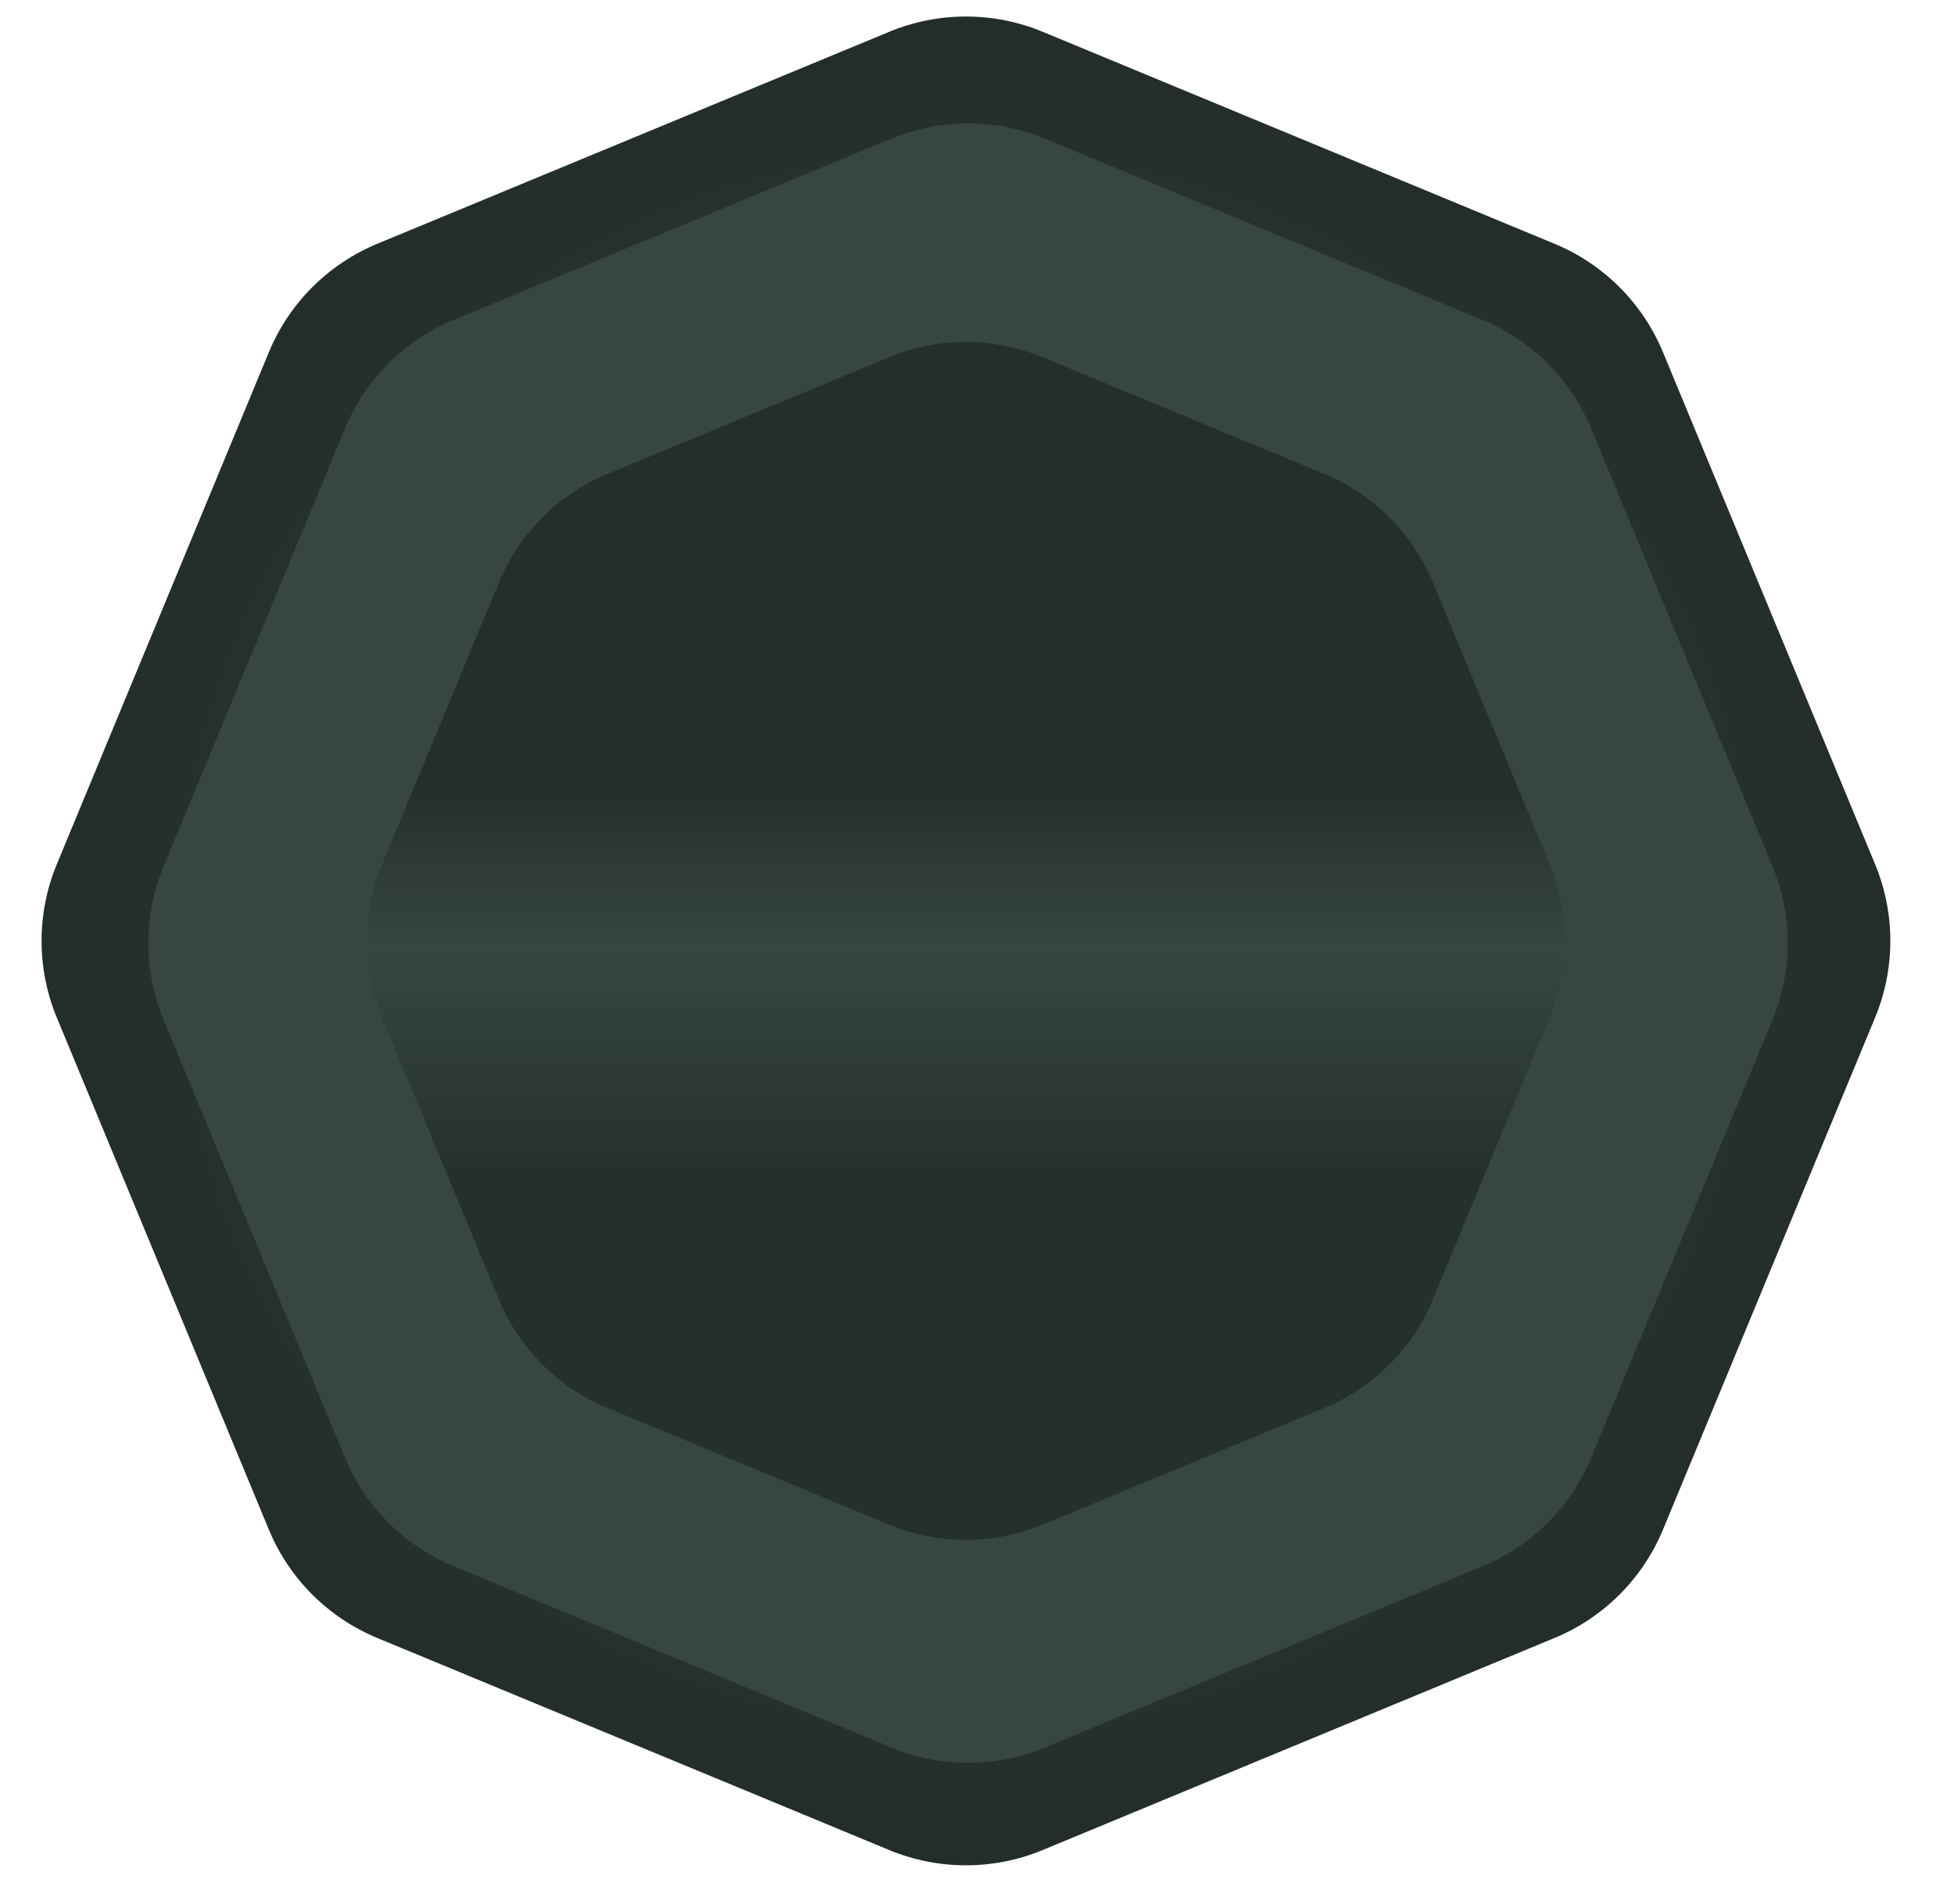
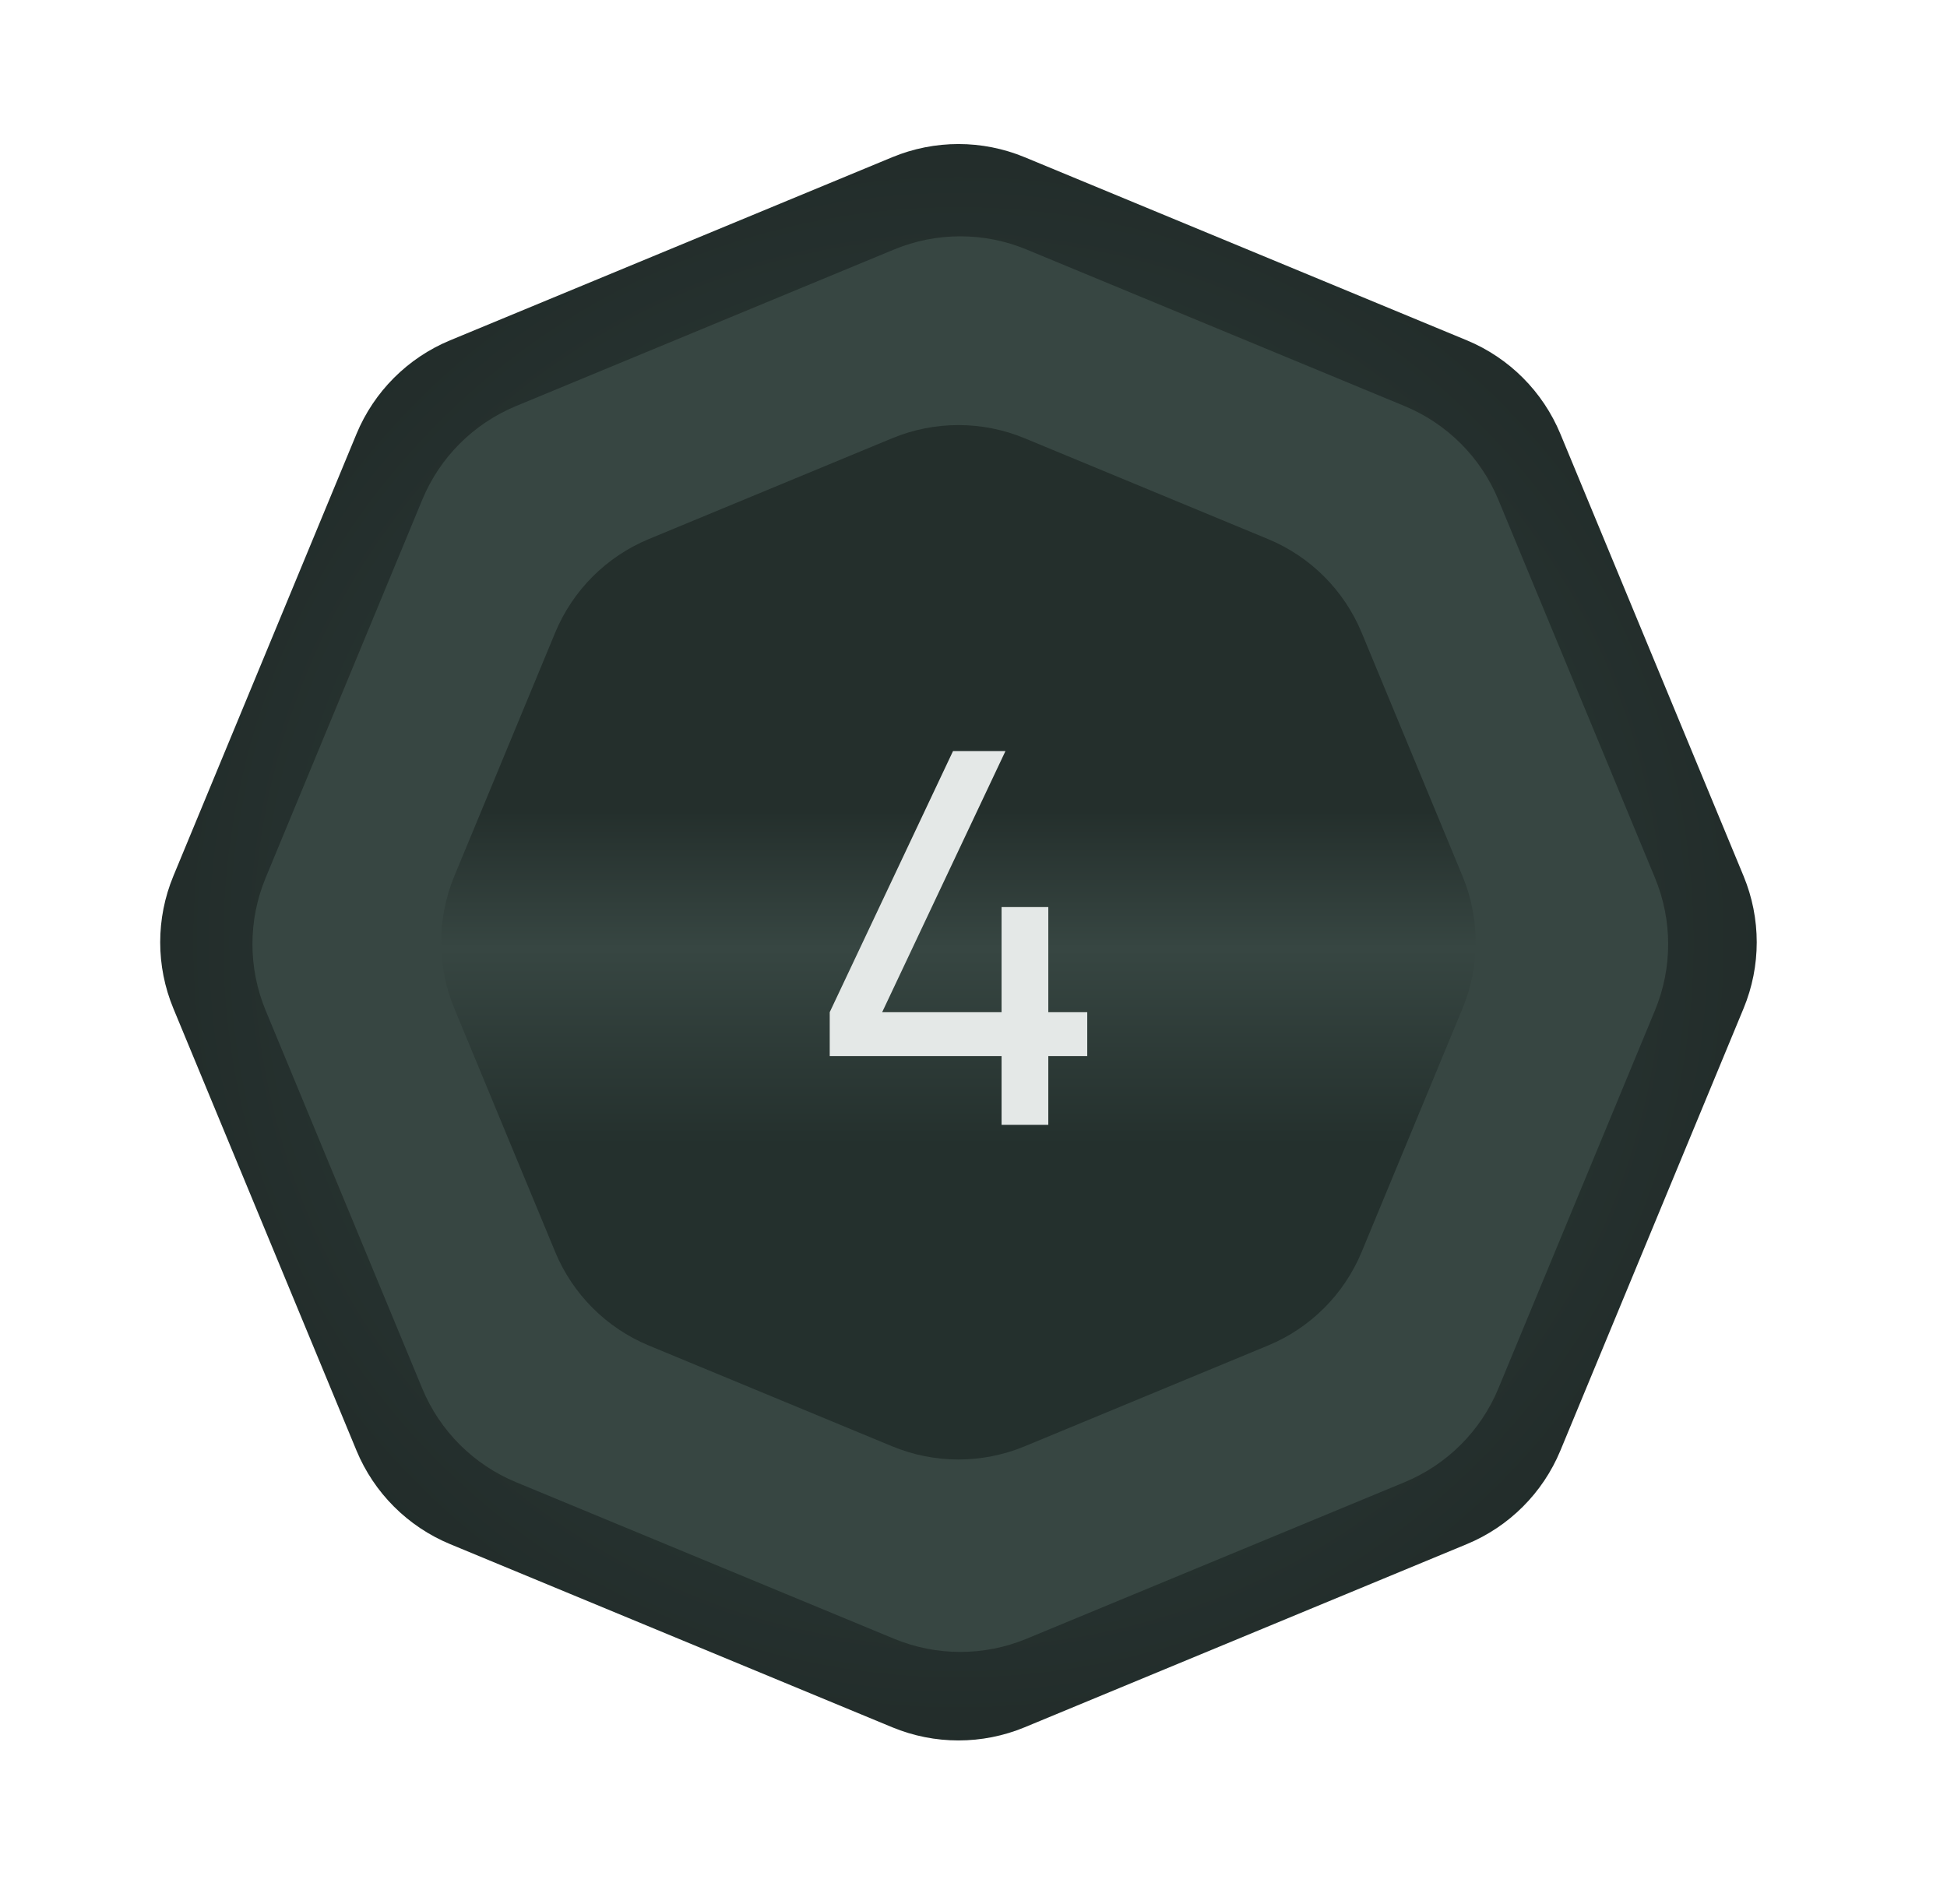
- <svg xmlns="http://www.w3.org/2000/svg" width="39" height="38" viewBox="0 0 39 38" fill="none">
-   <path fill="url(#a)" d="M17.749.634a4 4 0 0 1 3.061 0l10.218 4.232a4 4 0 0 1 2.164 2.165l4.233 10.218a4 4 0 0 1 0 3.061l-4.233 10.218a4 4 0 0 1-2.165 2.164L20.81 36.925a4 4 0 0 1-3.061 0L7.53 32.692a4 4 0 0 1-2.165-2.165L1.134 20.31a4 4 0 0 1 0-3.061L5.366 7.03a4 4 0 0 1 2.165-2.165L17.75.634Z" />
-   <path fill="#374642" d="M17.791 2.767a4 4 0 0 1 3.062 0l8.74 3.62a4 4 0 0 1 2.165 2.165l3.62 8.74a4 4 0 0 1 0 3.062l-3.62 8.74a4 4 0 0 1-2.165 2.165l-8.74 3.62a4 4 0 0 1-3.062 0l-8.74-3.62a4 4 0 0 1-2.165-2.165l-3.62-8.74a4 4 0 0 1 0-3.062l3.62-8.74a4 4 0 0 1 2.165-2.165l8.74-3.62Z" />
-   <path fill="url(#b)" d="M17.748 7.13a4 4 0 0 1 3.061 0l5.625 2.33a4 4 0 0 1 2.165 2.165l2.33 5.625a4 4 0 0 1 0 3.061l-2.33 5.625a4 4 0 0 1-2.165 2.165l-5.625 2.33a4 4 0 0 1-3.061 0l-5.625-2.33a4 4 0 0 1-2.165-2.165l-2.33-5.625a4 4 0 0 1 0-3.061l2.33-5.625a4 4 0 0 1 2.165-2.165l5.625-2.33Z" />
+ <svg xmlns="http://www.w3.org/2000/svg" width="45" height="44" viewBox="0 0 45 44" fill="none">
+   <path d="M20.622 3.634C21.602 3.228 22.703 3.228 23.683 3.634L33.901 7.866C34.881 8.272 35.659 9.051 36.065 10.031L40.298 20.249C40.704 21.229 40.704 22.33 40.298 23.31L36.065 33.528C35.659 34.508 34.881 35.286 33.901 35.692L23.683 39.925C22.703 40.331 21.602 40.331 20.622 39.925L10.404 35.692C9.424 35.286 8.645 34.508 8.239 33.528L4.007 23.31C3.601 22.33 3.601 21.229 4.007 20.249L8.239 10.031C8.645 9.051 9.424 8.272 10.404 7.866L20.622 3.634Z" fill="url(#paint0_radial_1112_75857)" />
+   <path d="M20.664 5.767C21.644 5.361 22.746 5.361 23.726 5.767L32.466 9.387C33.446 9.793 34.225 10.572 34.631 11.552L38.251 20.292C38.657 21.272 38.657 22.373 38.251 23.354L34.631 32.094C34.225 33.074 33.446 33.853 32.466 34.259L23.726 37.879C22.746 38.285 21.644 38.285 20.664 37.879L11.924 34.259C10.944 33.853 10.165 33.074 9.759 32.094L6.139 23.354C5.733 22.373 5.733 21.272 6.139 20.292L9.759 11.552C10.165 10.572 10.944 9.793 11.924 9.387L20.664 5.767Z" fill="#374642" />
+   <path d="M20.621 10.13C21.601 9.724 22.702 9.724 23.682 10.13L29.307 12.46C30.288 12.866 31.066 13.645 31.472 14.625L33.802 20.25C34.208 21.23 34.208 22.331 33.802 23.311L31.472 28.936C31.066 29.916 30.288 30.695 29.307 31.101L23.682 33.431C22.702 33.837 21.601 33.837 20.621 33.431L14.996 31.101C14.016 30.695 13.237 29.916 12.831 28.936L10.501 23.311C10.095 22.331 10.095 21.23 10.501 20.25L12.831 14.625C13.237 13.645 14.016 12.866 14.996 12.46L20.621 10.13Z" fill="url(#paint1_linear_1112_75857)" />
+   <path d="M23.149 26V24.41H19.177V23.396L22.027 17.36H23.239L20.389 23.396H23.149V20.966H24.229V23.396H25.129V24.41H24.229V26H23.149Z" fill="#E4E8E7" />
  <defs>
-     <radialGradient id="a" cx="0" cy="0" r="1" gradientTransform="rotate(90 .25 19.03) scale(18.7793)" gradientUnits="userSpaceOnUse">
+     <radialGradient id="paint0_radial_1112_75857" cx="0" cy="0" r="1" gradientUnits="userSpaceOnUse" gradientTransform="translate(22.1523 21.7793) rotate(90) scale(18.7793)">
      <stop stop-color="#364743" />
      <stop offset="1" stop-color="#222C2A" />
    </radialGradient>
-     <linearGradient id="b" x1="19.279" x2="19.279" y1="6.496" y2="31.065" gradientUnits="userSpaceOnUse">
-       <stop offset=".376" stop-color="#242F2C" />
-       <stop offset=".506" stop-color="#374642" />
-       <stop offset=".691" stop-color="#24302D" />
+     <linearGradient id="paint1_linear_1112_75857" x1="22.152" y1="9.496" x2="22.152" y2="34.065" gradientUnits="userSpaceOnUse">
+       <stop offset="0.376" stop-color="#242F2C" />
+       <stop offset="0.506" stop-color="#374642" />
+       <stop offset="0.691" stop-color="#24302D" />
    </linearGradient>
  </defs>
</svg>
